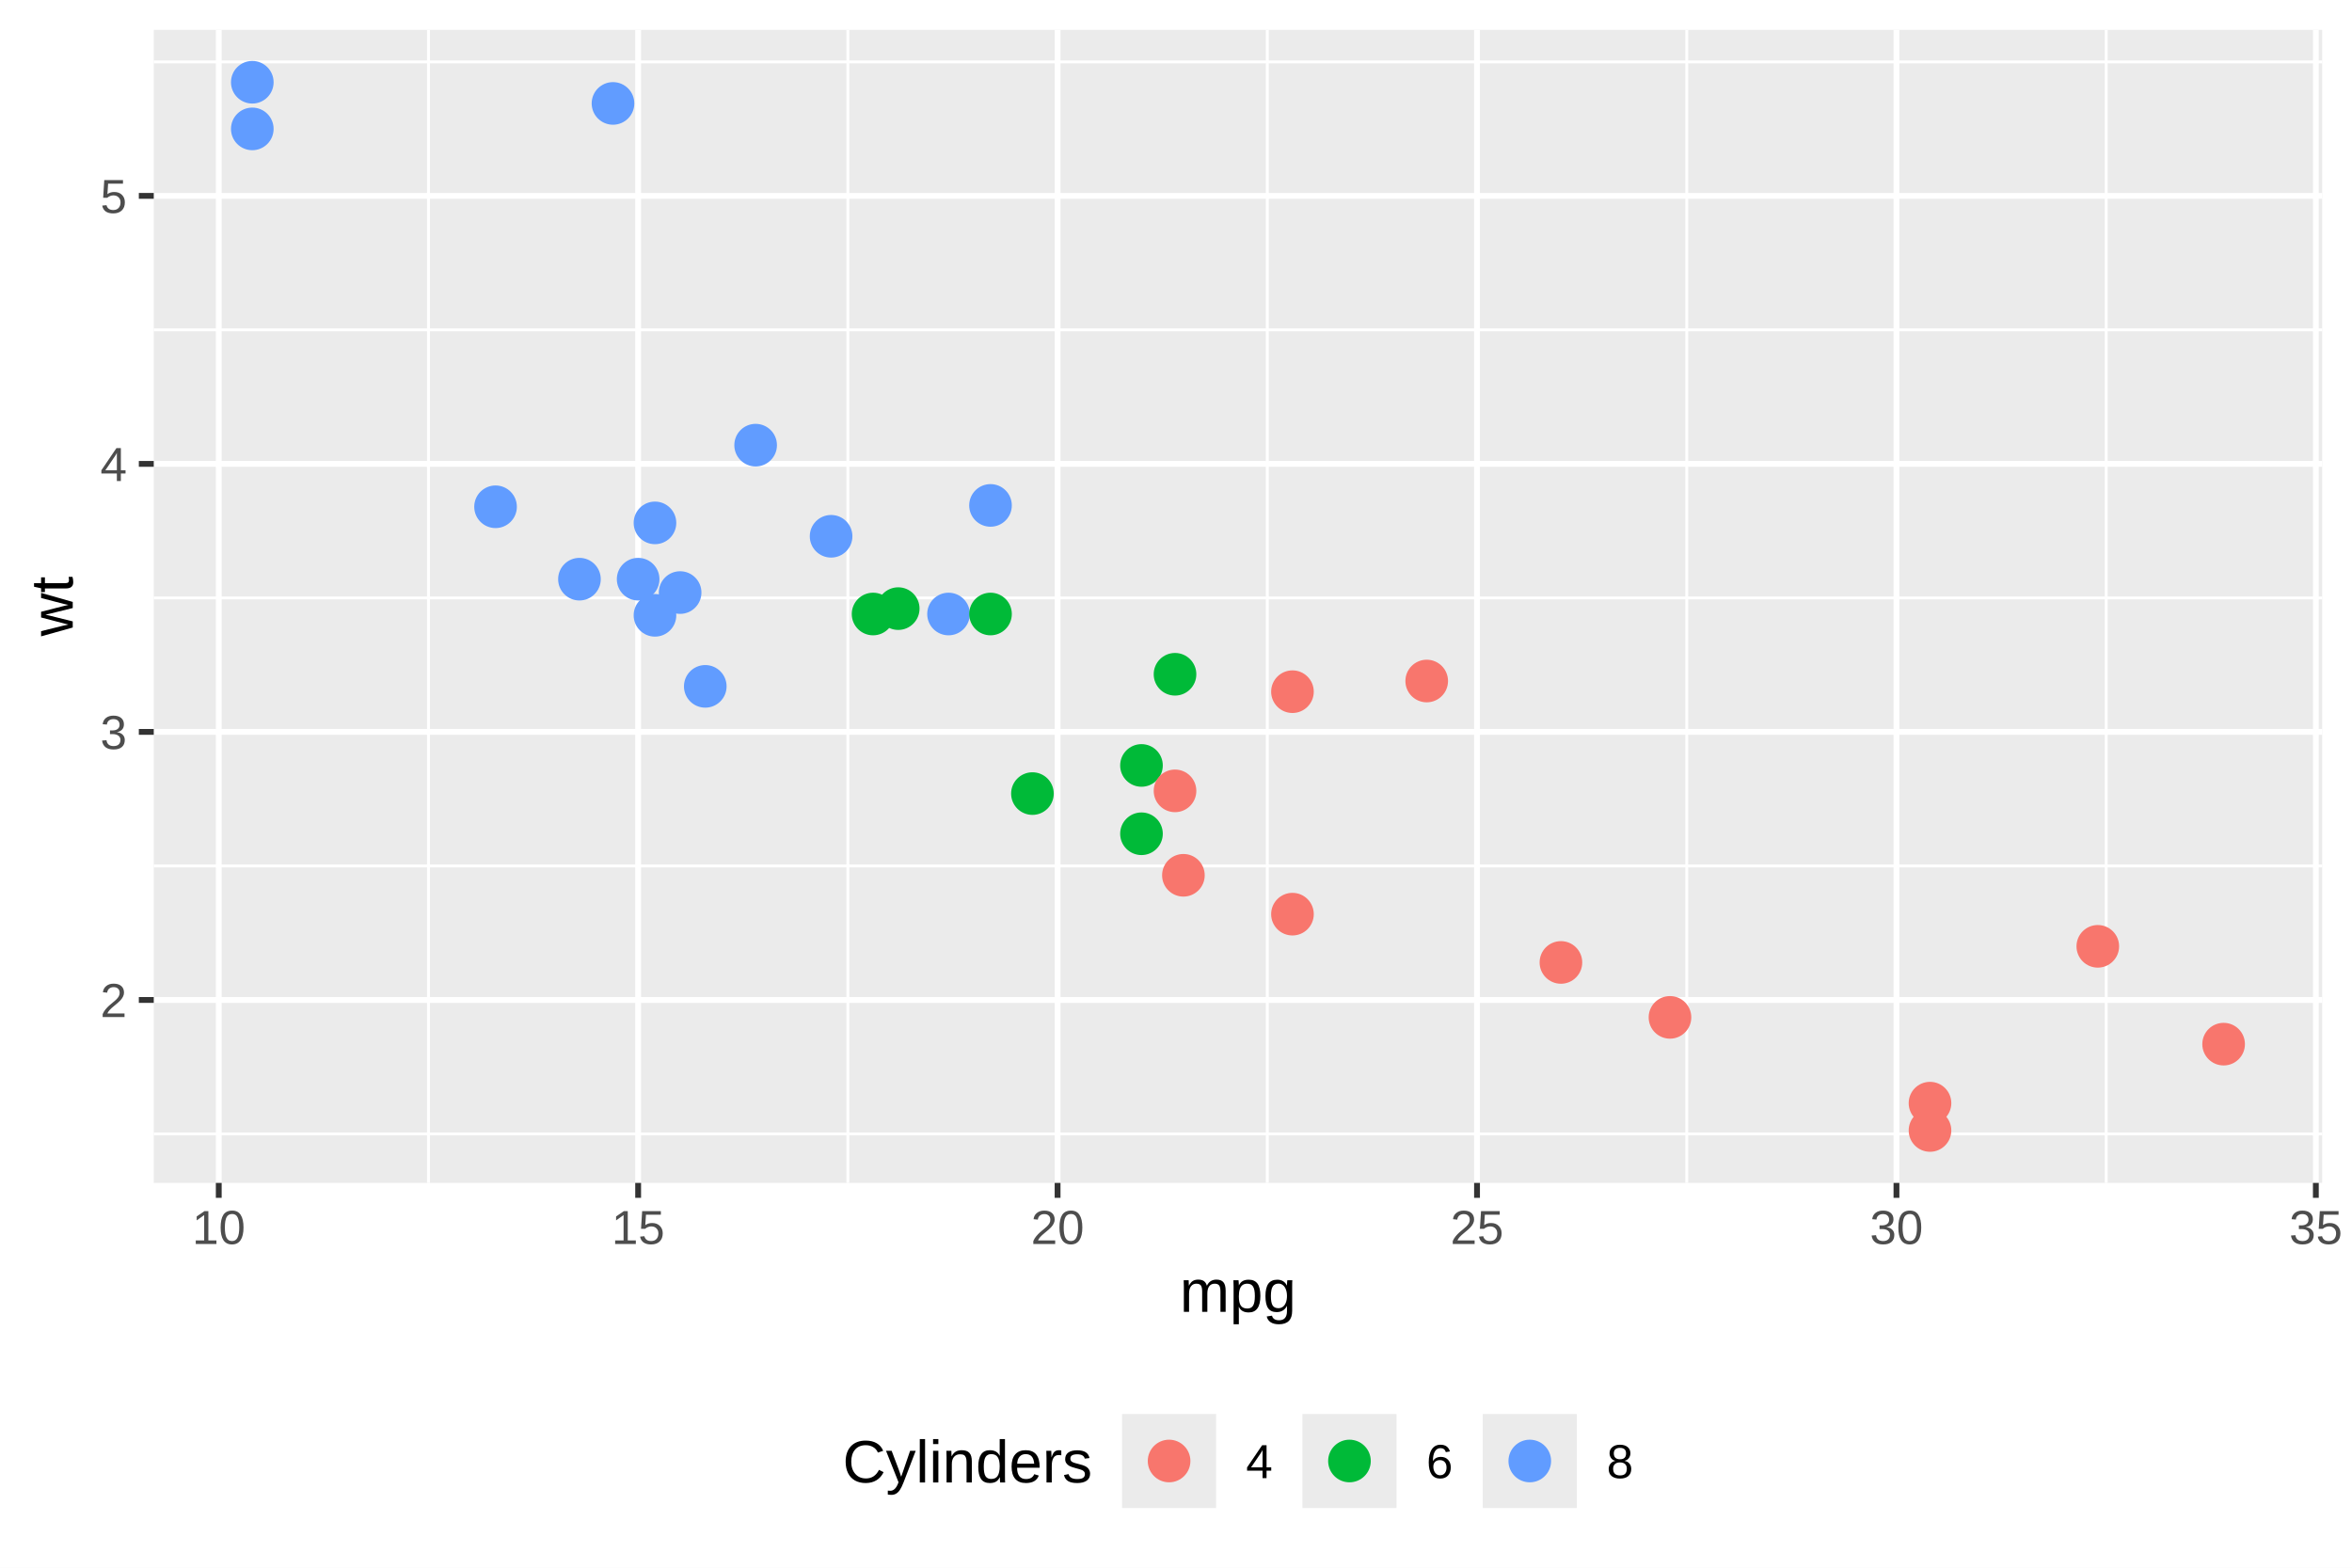
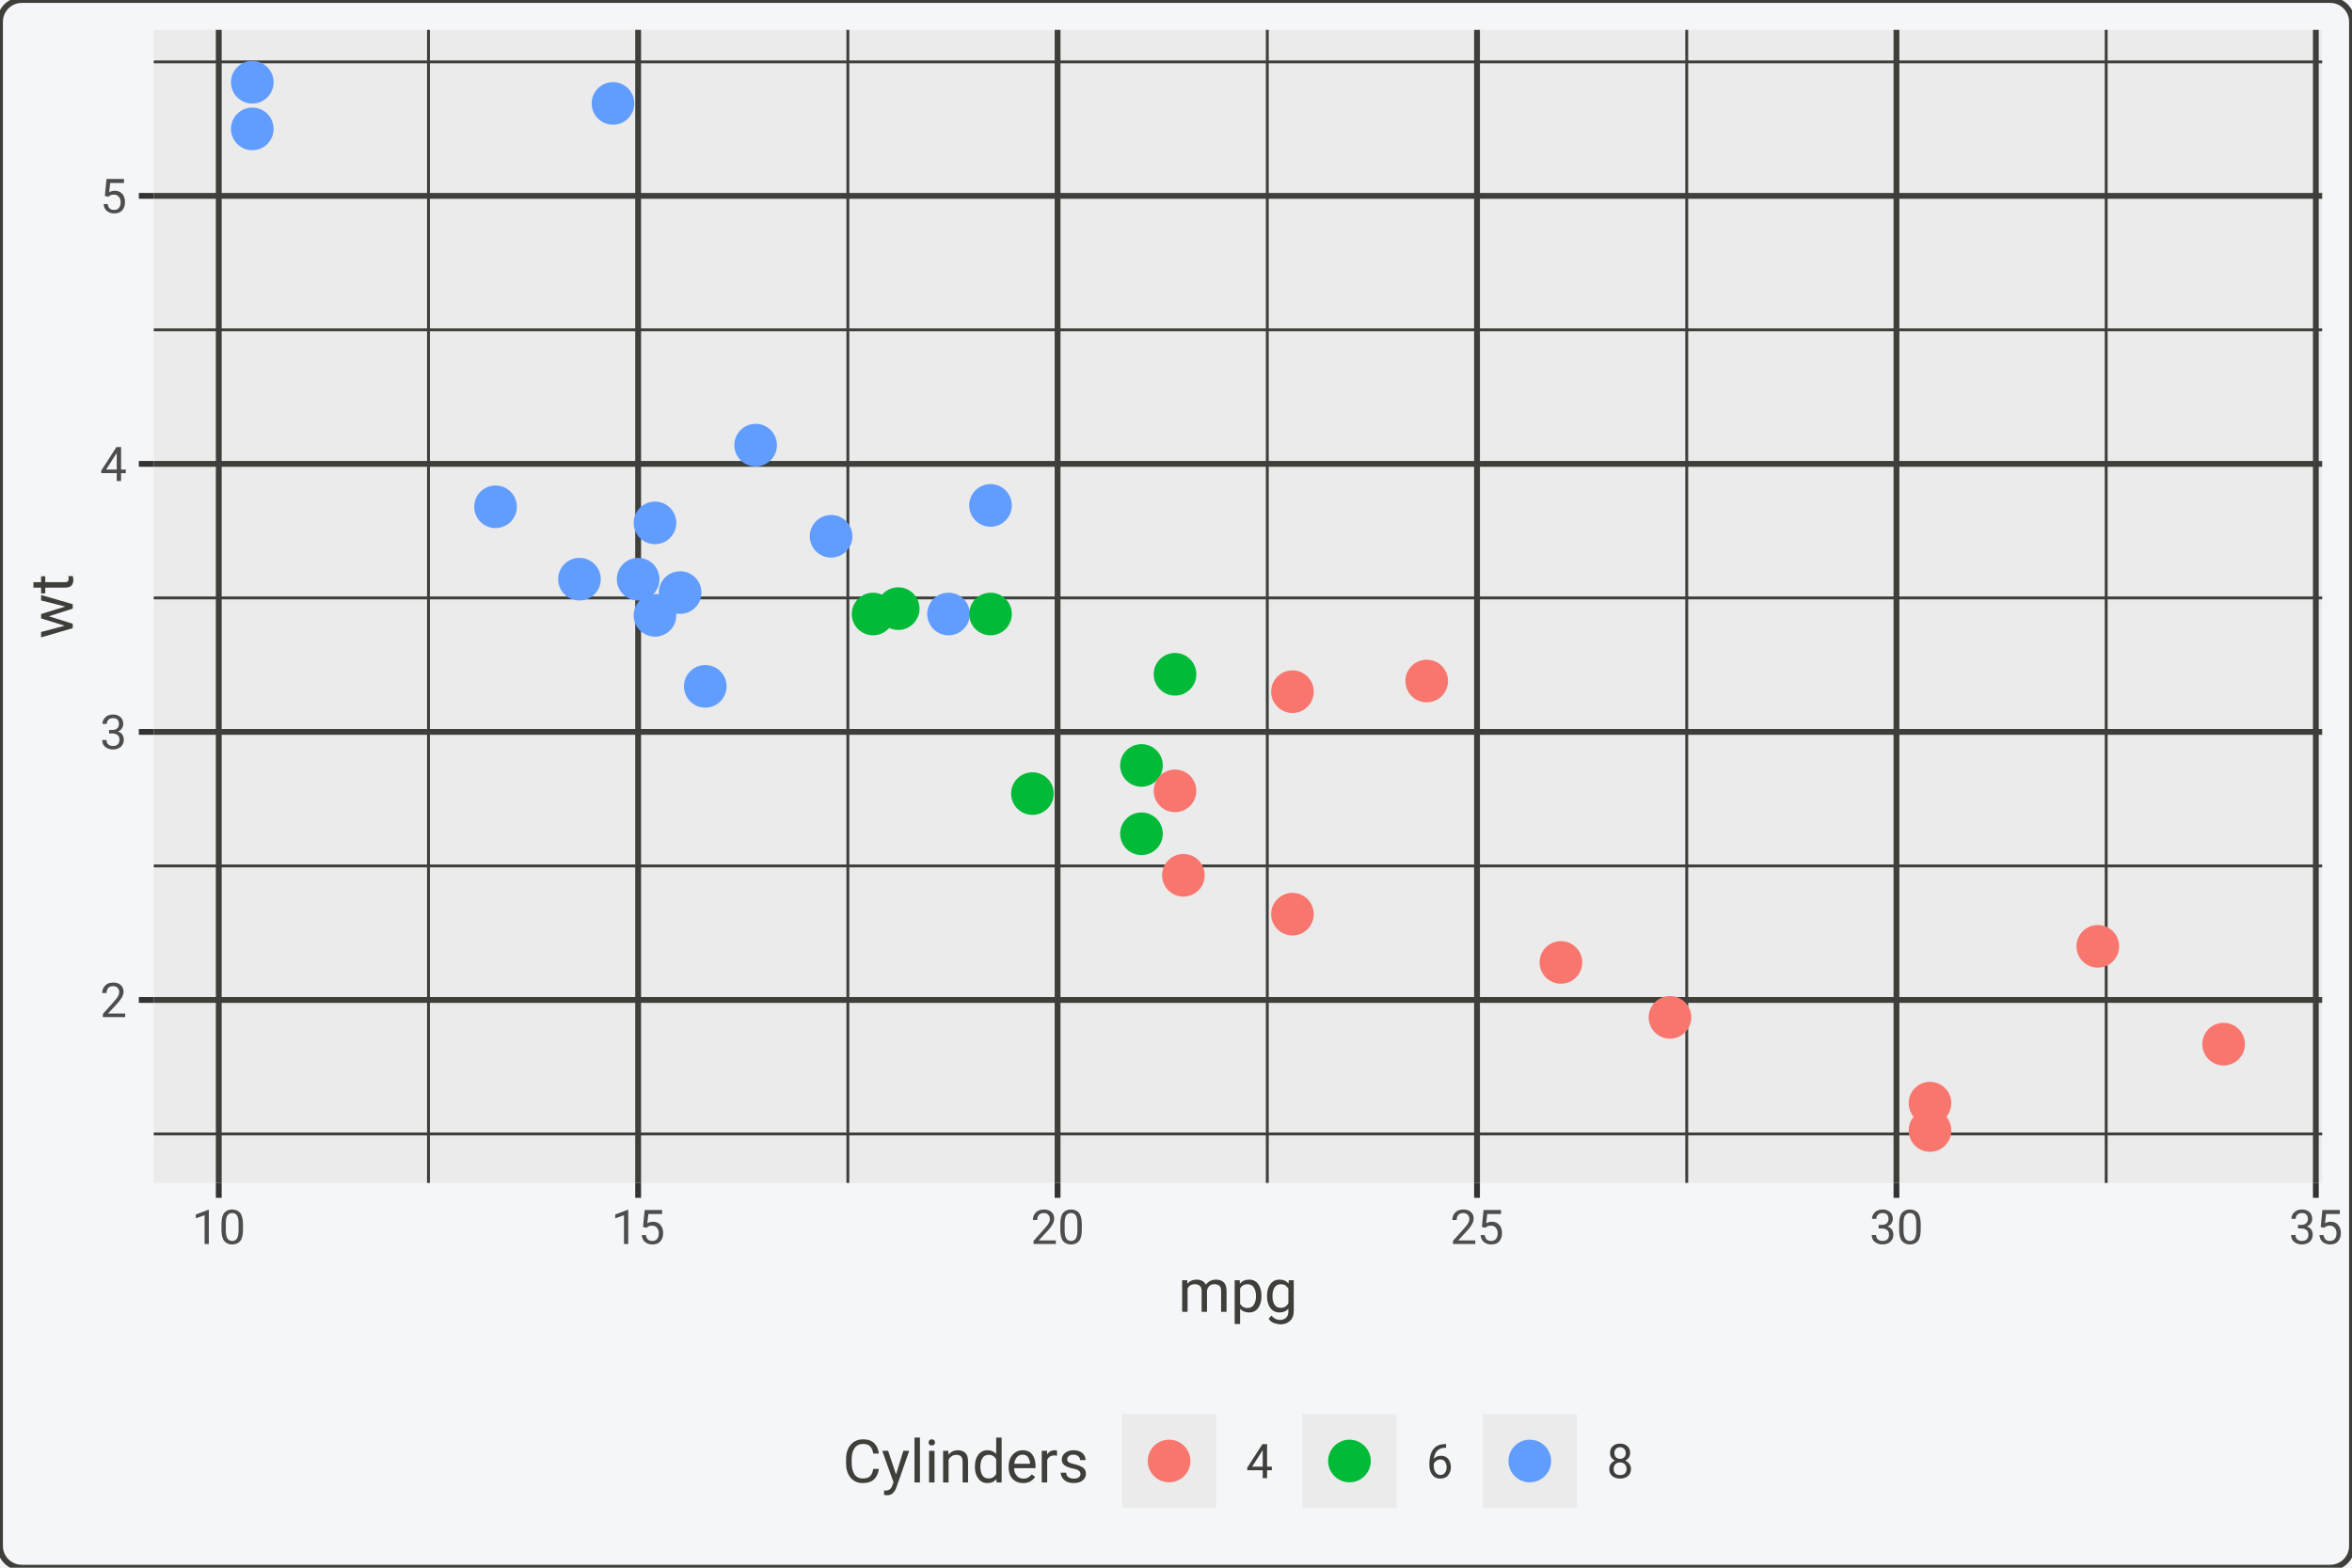
<svg xmlns="http://www.w3.org/2000/svg" width="432.00pt" height="288.00pt" viewBox="0 0 432.00 288.00">
  <g class="svglite">
    <defs>
      <style type="text/css">
-     .svglite line, .svglite polyline, .svglite polygon, .svglite path, .svglite rect, .svglite circle {
+     /* theme-aware-processed */
+     .svglite line, .svglite polyline, .svglite polygon, .svglite path, .svglite circle {
      fill: none;
-       stroke: #000000;
+       stroke: #3E3F3A;
+       stroke-linecap: round;
+       stroke-linejoin: round;
+       stroke-miterlimit: 10.00;
+     }
+     .svglite &gt; g &gt; rect {
+       fill: none;
+       stroke: #3E3F3A;
      stroke-linecap: round;
      stroke-linejoin: round;
      stroke-miterlimit: 10.00;
    }
    .svglite text {
      white-space: pre;
+       fill: #3E3F3A;
    }
    .svglite g.glyphgroup path {
      fill: inherit;
      stroke: none;
    }
  </style>
    </defs>
-     <rect width="100%" height="100%" style="stroke: none; fill: none;" />
+     <rect class="svg-bg" width="100%" height="100%" style="stroke: none; fill: #F5F6F8;" />
    <defs>
      <clipPath id="cpMC4wMHw0MzIuMDB8MC4wMHwyODguMDA=">
        <rect x="0.00" y="0.00" width="432.00" height="288.00" />
      </clipPath>
    </defs>
    <g clip-path="url(#cpMC4wMHw0MzIuMDB8MC4wMHwyODguMDA=)">
-       <rect x="0" y="0.00" width="432.00" height="288.00" style="stroke-width: 1.07; stroke: #FFFFFF; fill: #FFFFFF;" />
+       <rect rx="4" x="0" y="0.00" width="432.00" height="288.00" style="stroke-width: 1.07; stroke: #3E3F3A; fill: #F5F6F8;" />
    </g>
    <defs>
      <clipPath id="cpMjguMjR8NDI2LjUyfDUuNDh8MjE3LjMx">
        <rect x="28.24" y="5.48" width="398.28" height="211.83" />
      </clipPath>
    </defs>
    <g clip-path="url(#cpMjguMjR8NDI2LjUyfDUuNDh8MjE3LjMx)">
      <rect x="28.24" y="5.48" width="398.28" height="211.83" style="stroke-width: 1.07; stroke: none; fill: #EBEBEB;" />
-       <polyline points="28.24,208.32 426.52,208.32 " style="stroke-width: 0.53; stroke: #FFFFFF; stroke-linecap: butt;" />
-       <polyline points="28.24,159.08 426.52,159.08 " style="stroke-width: 0.53; stroke: #FFFFFF; stroke-linecap: butt;" />
-       <polyline points="28.24,109.84 426.52,109.84 " style="stroke-width: 0.53; stroke: #FFFFFF; stroke-linecap: butt;" />
-       <polyline points="28.24,60.60 426.52,60.60 " style="stroke-width: 0.53; stroke: #FFFFFF; stroke-linecap: butt;" />
-       <polyline points="28.24,11.37 426.52,11.37 " style="stroke-width: 0.53; stroke: #FFFFFF; stroke-linecap: butt;" />
-       <polyline points="78.70,217.31 78.70,5.48 " style="stroke-width: 0.53; stroke: #FFFFFF; stroke-linecap: butt;" />
-       <polyline points="155.73,217.31 155.73,5.48 " style="stroke-width: 0.53; stroke: #FFFFFF; stroke-linecap: butt;" />
-       <polyline points="232.77,217.31 232.77,5.48 " style="stroke-width: 0.53; stroke: #FFFFFF; stroke-linecap: butt;" />
-       <polyline points="309.81,217.31 309.81,5.48 " style="stroke-width: 0.53; stroke: #FFFFFF; stroke-linecap: butt;" />
-       <polyline points="386.85,217.31 386.85,5.48 " style="stroke-width: 0.53; stroke: #FFFFFF; stroke-linecap: butt;" />
-       <polyline points="28.24,183.70 426.52,183.70 " style="stroke-width: 1.07; stroke: #FFFFFF; stroke-linecap: butt;" />
-       <polyline points="28.24,134.46 426.52,134.46 " style="stroke-width: 1.07; stroke: #FFFFFF; stroke-linecap: butt;" />
-       <polyline points="28.24,85.22 426.52,85.22 " style="stroke-width: 1.07; stroke: #FFFFFF; stroke-linecap: butt;" />
-       <polyline points="28.24,35.98 426.52,35.98 " style="stroke-width: 1.07; stroke: #FFFFFF; stroke-linecap: butt;" />
-       <polyline points="40.18,217.31 40.18,5.48 " style="stroke-width: 1.07; stroke: #FFFFFF; stroke-linecap: butt;" />
-       <polyline points="117.21,217.31 117.21,5.48 " style="stroke-width: 1.07; stroke: #FFFFFF; stroke-linecap: butt;" />
-       <polyline points="194.25,217.31 194.25,5.48 " style="stroke-width: 1.07; stroke: #FFFFFF; stroke-linecap: butt;" />
-       <polyline points="271.29,217.31 271.29,5.48 " style="stroke-width: 1.07; stroke: #FFFFFF; stroke-linecap: butt;" />
-       <polyline points="348.33,217.31 348.33,5.48 " style="stroke-width: 1.07; stroke: #FFFFFF; stroke-linecap: butt;" />
-       <polyline points="425.36,217.31 425.36,5.48 " style="stroke-width: 1.07; stroke: #FFFFFF; stroke-linecap: butt;" />
+       <polyline points="28.24,208.32 426.52,208.32 " style="stroke-width: 0.53; stroke: #3E3F3A; stroke-linecap: butt;" />
+       <polyline points="28.24,159.08 426.52,159.08 " style="stroke-width: 0.53; stroke: #3E3F3A; stroke-linecap: butt;" />
+       <polyline points="28.24,109.84 426.52,109.84 " style="stroke-width: 0.53; stroke: #3E3F3A; stroke-linecap: butt;" />
+       <polyline points="28.24,60.60 426.52,60.60 " style="stroke-width: 0.53; stroke: #3E3F3A; stroke-linecap: butt;" />
+       <polyline points="28.24,11.37 426.52,11.37 " style="stroke-width: 0.53; stroke: #3E3F3A; stroke-linecap: butt;" />
+       <polyline points="78.70,217.31 78.70,5.48 " style="stroke-width: 0.53; stroke: #3E3F3A; stroke-linecap: butt;" />
+       <polyline points="155.73,217.31 155.73,5.48 " style="stroke-width: 0.53; stroke: #3E3F3A; stroke-linecap: butt;" />
+       <polyline points="232.77,217.31 232.77,5.48 " style="stroke-width: 0.53; stroke: #3E3F3A; stroke-linecap: butt;" />
+       <polyline points="309.81,217.31 309.81,5.48 " style="stroke-width: 0.53; stroke: #3E3F3A; stroke-linecap: butt;" />
+       <polyline points="386.85,217.31 386.85,5.48 " style="stroke-width: 0.53; stroke: #3E3F3A; stroke-linecap: butt;" />
+       <polyline points="28.24,183.70 426.52,183.70 " style="stroke-width: 1.07; stroke: #3E3F3A; stroke-linecap: butt;" />
+       <polyline points="28.24,134.46 426.52,134.46 " style="stroke-width: 1.07; stroke: #3E3F3A; stroke-linecap: butt;" />
+       <polyline points="28.24,85.22 426.52,85.22 " style="stroke-width: 1.07; stroke: #3E3F3A; stroke-linecap: butt;" />
+       <polyline points="28.24,35.98 426.52,35.98 " style="stroke-width: 1.07; stroke: #3E3F3A; stroke-linecap: butt;" />
+       <polyline points="40.18,217.31 40.18,5.48 " style="stroke-width: 1.07; stroke: #3E3F3A; stroke-linecap: butt;" />
+       <polyline points="117.21,217.31 117.21,5.48 " style="stroke-width: 1.07; stroke: #3E3F3A; stroke-linecap: butt;" />
+       <polyline points="194.25,217.31 194.25,5.48 " style="stroke-width: 1.07; stroke: #3E3F3A; stroke-linecap: butt;" />
+       <polyline points="271.29,217.31 271.29,5.48 " style="stroke-width: 1.07; stroke: #3E3F3A; stroke-linecap: butt;" />
+       <polyline points="348.33,217.31 348.33,5.48 " style="stroke-width: 1.07; stroke: #3E3F3A; stroke-linecap: butt;" />
+       <polyline points="425.36,217.31 425.36,5.48 " style="stroke-width: 1.07; stroke: #3E3F3A; stroke-linecap: butt;" />
      <circle cx="209.66" cy="153.17" r="3.56" style="stroke-width: 0.71; stroke: #00BA38; fill: #00BA38;" />
      <circle cx="209.66" cy="140.62" r="3.56" style="stroke-width: 0.71; stroke: #00BA38; fill: #00BA38;" />
      <circle cx="237.39" cy="167.94" r="3.56" style="stroke-width: 0.71; stroke: #F8766D; fill: #F8766D;" />
      <circle cx="215.82" cy="123.87" r="3.56" style="stroke-width: 0.71; stroke: #00BA38; fill: #00BA38;" />
      <circle cx="174.22" cy="112.80" r="3.56" style="stroke-width: 0.71; stroke: #619CFF; fill: #619CFF;" />
      <circle cx="164.98" cy="111.81" r="3.56" style="stroke-width: 0.71; stroke: #00BA38; fill: #00BA38;" />
      <circle cx="106.43" cy="106.40" r="3.56" style="stroke-width: 0.71; stroke: #619CFF; fill: #619CFF;" />
      <circle cx="262.05" cy="125.11" r="3.56" style="stroke-width: 0.71; stroke: #F8766D; fill: #F8766D;" />
      <circle cx="237.39" cy="127.07" r="3.56" style="stroke-width: 0.71; stroke: #F8766D; fill: #F8766D;" />
      <circle cx="181.93" cy="112.80" r="3.56" style="stroke-width: 0.71; stroke: #00BA38; fill: #00BA38;" />
      <circle cx="160.36" cy="112.80" r="3.56" style="stroke-width: 0.71; stroke: #00BA38; fill: #00BA38;" />
      <circle cx="138.79" cy="81.78" r="3.56" style="stroke-width: 0.71; stroke: #619CFF; fill: #619CFF;" />
      <circle cx="152.65" cy="98.52" r="3.56" style="stroke-width: 0.71; stroke: #619CFF; fill: #619CFF;" />
      <circle cx="120.30" cy="96.06" r="3.56" style="stroke-width: 0.71; stroke: #619CFF; fill: #619CFF;" />
      <circle cx="46.34" cy="23.68" r="3.56" style="stroke-width: 0.71; stroke: #619CFF; fill: #619CFF;" />
      <circle cx="46.34" cy="15.11" r="3.56" style="stroke-width: 0.71; stroke: #619CFF; fill: #619CFF;" />
      <circle cx="112.59" cy="19.00" r="3.56" style="stroke-width: 0.71; stroke: #619CFF; fill: #619CFF;" />
      <circle cx="385.31" cy="173.85" r="3.56" style="stroke-width: 0.71; stroke: #F8766D; fill: #F8766D;" />
      <circle cx="354.49" cy="202.66" r="3.56" style="stroke-width: 0.71; stroke: #F8766D; fill: #F8766D;" />
      <circle cx="408.42" cy="191.82" r="3.56" style="stroke-width: 0.71; stroke: #F8766D; fill: #F8766D;" />
      <circle cx="217.36" cy="160.80" r="3.56" style="stroke-width: 0.71; stroke: #F8766D; fill: #F8766D;" />
      <circle cx="124.92" cy="108.86" r="3.56" style="stroke-width: 0.71; stroke: #619CFF; fill: #619CFF;" />
      <circle cx="120.30" cy="113.04" r="3.56" style="stroke-width: 0.71; stroke: #619CFF; fill: #619CFF;" />
      <circle cx="91.02" cy="93.10" r="3.56" style="stroke-width: 0.71; stroke: #619CFF; fill: #619CFF;" />
      <circle cx="181.93" cy="92.85" r="3.56" style="stroke-width: 0.71; stroke: #619CFF; fill: #619CFF;" />
      <circle cx="306.73" cy="186.90" r="3.56" style="stroke-width: 0.71; stroke: #F8766D; fill: #F8766D;" />
      <circle cx="286.70" cy="176.81" r="3.56" style="stroke-width: 0.71; stroke: #F8766D; fill: #F8766D;" />
      <circle cx="354.49" cy="207.68" r="3.56" style="stroke-width: 0.71; stroke: #F8766D; fill: #F8766D;" />
      <circle cx="129.54" cy="126.09" r="3.56" style="stroke-width: 0.71; stroke: #619CFF; fill: #619CFF;" />
      <circle cx="189.63" cy="145.79" r="3.56" style="stroke-width: 0.71; stroke: #00BA38; fill: #00BA38;" />
      <circle cx="117.21" cy="106.40" r="3.56" style="stroke-width: 0.71; stroke: #619CFF; fill: #619CFF;" />
      <circle cx="215.82" cy="145.29" r="3.56" style="stroke-width: 0.71; stroke: #F8766D; fill: #F8766D;" />
    </g>
    <g clip-path="url(#cpMC4wMHw0MzIuMDB8MC4wMHwyODguMDA=)">
-       <text x="23.31" y="186.85" text-anchor="end" style="font-size: 8.80px;fill: #4D4D4D; font-family: &quot;Arial&quot;;" textLength="4.89px" lengthAdjust="spacingAndGlyphs">2</text>
-       <text x="23.31" y="137.61" text-anchor="end" style="font-size: 8.80px;fill: #4D4D4D; font-family: &quot;Arial&quot;;" textLength="4.89px" lengthAdjust="spacingAndGlyphs">3</text>
-       <text x="23.31" y="88.37" text-anchor="end" style="font-size: 8.80px;fill: #4D4D4D; font-family: &quot;Arial&quot;;" textLength="4.89px" lengthAdjust="spacingAndGlyphs">4</text>
-       <text x="23.31" y="39.13" text-anchor="end" style="font-size: 8.80px;fill: #4D4D4D; font-family: &quot;Arial&quot;;" textLength="4.89px" lengthAdjust="spacingAndGlyphs">5</text>
+       <text x="23.31" y="186.85" text-anchor="end" style="font-size: 8.80px;fill: #4D4D4D; font-family: &quot;Roboto&quot;, -apple-system, BlinkMacSystemFont, &quot;Segoe UI&quot;, system-ui, sans-serif;" textLength="4.89px" lengthAdjust="spacingAndGlyphs">2</text>
+       <text x="23.31" y="137.61" text-anchor="end" style="font-size: 8.80px;fill: #4D4D4D; font-family: &quot;Roboto&quot;, -apple-system, BlinkMacSystemFont, &quot;Segoe UI&quot;, system-ui, sans-serif;" textLength="4.89px" lengthAdjust="spacingAndGlyphs">3</text>
+       <text x="23.31" y="88.37" text-anchor="end" style="font-size: 8.80px;fill: #4D4D4D; font-family: &quot;Roboto&quot;, -apple-system, BlinkMacSystemFont, &quot;Segoe UI&quot;, system-ui, sans-serif;" textLength="4.89px" lengthAdjust="spacingAndGlyphs">4</text>
+       <text x="23.31" y="39.13" text-anchor="end" style="font-size: 8.80px;fill: #4D4D4D; font-family: &quot;Roboto&quot;, -apple-system, BlinkMacSystemFont, &quot;Segoe UI&quot;, system-ui, sans-serif;" textLength="4.89px" lengthAdjust="spacingAndGlyphs">5</text>
      <polyline points="25.50,183.70 28.24,183.70 " style="stroke-width: 1.07; stroke: #333333; stroke-linecap: butt;" />
      <polyline points="25.50,134.46 28.24,134.46 " style="stroke-width: 1.07; stroke: #333333; stroke-linecap: butt;" />
      <polyline points="25.50,85.22 28.24,85.22 " style="stroke-width: 1.07; stroke: #333333; stroke-linecap: butt;" />
      <polyline points="25.50,35.98 28.24,35.98 " style="stroke-width: 1.07; stroke: #333333; stroke-linecap: butt;" />
      <polyline points="40.18,220.05 40.18,217.31 " style="stroke-width: 1.07; stroke: #333333; stroke-linecap: butt;" />
      <polyline points="117.21,220.05 117.21,217.31 " style="stroke-width: 1.07; stroke: #333333; stroke-linecap: butt;" />
      <polyline points="194.25,220.05 194.25,217.31 " style="stroke-width: 1.07; stroke: #333333; stroke-linecap: butt;" />
      <polyline points="271.29,220.05 271.29,217.31 " style="stroke-width: 1.07; stroke: #333333; stroke-linecap: butt;" />
      <polyline points="348.33,220.05 348.33,217.31 " style="stroke-width: 1.07; stroke: #333333; stroke-linecap: butt;" />
      <polyline points="425.36,220.05 425.36,217.31 " style="stroke-width: 1.07; stroke: #333333; stroke-linecap: butt;" />
-       <text x="40.18" y="228.54" text-anchor="middle" style="font-size: 8.80px;fill: #4D4D4D; font-family: &quot;Arial&quot;;" textLength="9.78px" lengthAdjust="spacingAndGlyphs">10</text>
-       <text x="117.21" y="228.54" text-anchor="middle" style="font-size: 8.80px;fill: #4D4D4D; font-family: &quot;Arial&quot;;" textLength="9.78px" lengthAdjust="spacingAndGlyphs">15</text>
-       <text x="194.25" y="228.54" text-anchor="middle" style="font-size: 8.80px;fill: #4D4D4D; font-family: &quot;Arial&quot;;" textLength="9.78px" lengthAdjust="spacingAndGlyphs">20</text>
-       <text x="271.29" y="228.54" text-anchor="middle" style="font-size: 8.80px;fill: #4D4D4D; font-family: &quot;Arial&quot;;" textLength="9.78px" lengthAdjust="spacingAndGlyphs">25</text>
-       <text x="348.33" y="228.54" text-anchor="middle" style="font-size: 8.80px;fill: #4D4D4D; font-family: &quot;Arial&quot;;" textLength="9.78px" lengthAdjust="spacingAndGlyphs">30</text>
-       <text x="425.36" y="228.54" text-anchor="middle" style="font-size: 8.80px;fill: #4D4D4D; font-family: &quot;Arial&quot;;" textLength="9.78px" lengthAdjust="spacingAndGlyphs">35</text>
-       <text x="227.38" y="241.00" text-anchor="middle" style="font-size: 11.00px; font-family: &quot;Arial&quot;;" textLength="21.41px" lengthAdjust="spacingAndGlyphs">mpg</text>
-       <text transform="translate(13.36,111.39) rotate(-90)" text-anchor="middle" style="font-size: 11.00px; font-family: &quot;Arial&quot;;" textLength="11.00px" lengthAdjust="spacingAndGlyphs">wt</text>
-       <rect x="149.28" y="254.28" width="156.19" height="28.24" style="stroke-width: 1.07; stroke: none; fill: #FFFFFF;" />
-       <text x="154.76" y="272.34" style="font-size: 11.00px; font-family: &quot;Arial&quot;;" textLength="45.84px" lengthAdjust="spacingAndGlyphs">Cylinders</text>
+       <text x="40.18" y="228.54" text-anchor="middle" style="font-size: 8.80px;fill: #4D4D4D; font-family: &quot;Roboto&quot;, -apple-system, BlinkMacSystemFont, &quot;Segoe UI&quot;, system-ui, sans-serif;" textLength="9.78px" lengthAdjust="spacingAndGlyphs">10</text>
+       <text x="117.21" y="228.54" text-anchor="middle" style="font-size: 8.80px;fill: #4D4D4D; font-family: &quot;Roboto&quot;, -apple-system, BlinkMacSystemFont, &quot;Segoe UI&quot;, system-ui, sans-serif;" textLength="9.78px" lengthAdjust="spacingAndGlyphs">15</text>
+       <text x="194.25" y="228.54" text-anchor="middle" style="font-size: 8.80px;fill: #4D4D4D; font-family: &quot;Roboto&quot;, -apple-system, BlinkMacSystemFont, &quot;Segoe UI&quot;, system-ui, sans-serif;" textLength="9.78px" lengthAdjust="spacingAndGlyphs">20</text>
+       <text x="271.29" y="228.54" text-anchor="middle" style="font-size: 8.80px;fill: #4D4D4D; font-family: &quot;Roboto&quot;, -apple-system, BlinkMacSystemFont, &quot;Segoe UI&quot;, system-ui, sans-serif;" textLength="9.78px" lengthAdjust="spacingAndGlyphs">25</text>
+       <text x="348.33" y="228.54" text-anchor="middle" style="font-size: 8.80px;fill: #4D4D4D; font-family: &quot;Roboto&quot;, -apple-system, BlinkMacSystemFont, &quot;Segoe UI&quot;, system-ui, sans-serif;" textLength="9.78px" lengthAdjust="spacingAndGlyphs">30</text>
+       <text x="425.36" y="228.54" text-anchor="middle" style="font-size: 8.80px;fill: #4D4D4D; font-family: &quot;Roboto&quot;, -apple-system, BlinkMacSystemFont, &quot;Segoe UI&quot;, system-ui, sans-serif;" textLength="9.78px" lengthAdjust="spacingAndGlyphs">35</text>
+       <text x="227.38" y="241.00" text-anchor="middle" style="font-size: 11.00px; font-family: &quot;Roboto&quot;, -apple-system, BlinkMacSystemFont, &quot;Segoe UI&quot;, system-ui, sans-serif;" textLength="21.41px" lengthAdjust="spacingAndGlyphs">mpg</text>
+       <text transform="translate(13.36,111.39) rotate(-90)" text-anchor="middle" style="font-size: 11.00px; font-family: &quot;Roboto&quot;, -apple-system, BlinkMacSystemFont, &quot;Segoe UI&quot;, system-ui, sans-serif;" textLength="11.00px" lengthAdjust="spacingAndGlyphs">wt</text>
+       <rect rx="4" x="149.28" y="254.28" width="156.19" height="28.24" style="stroke-width: 1.07; stroke: none; fill: #F5F6F8;" />
+       <text x="154.76" y="272.34" style="font-size: 11.00px; font-family: &quot;Roboto&quot;, -apple-system, BlinkMacSystemFont, &quot;Segoe UI&quot;, system-ui, sans-serif;" textLength="45.84px" lengthAdjust="spacingAndGlyphs">Cylinders</text>
      <rect x="206.09" y="259.76" width="17.28" height="17.28" style="stroke-width: 1.07; stroke: none; fill: #EBEBEB;" />
      <circle cx="214.73" cy="268.40" r="3.56" style="stroke-width: 0.71; stroke: #F8766D; fill: #F8766D;" />
      <rect x="239.22" y="259.76" width="17.28" height="17.28" style="stroke-width: 1.07; stroke: none; fill: #EBEBEB;" />
      <circle cx="247.86" cy="268.40" r="3.56" style="stroke-width: 0.71; stroke: #00BA38; fill: #00BA38;" />
      <rect x="272.34" y="259.76" width="17.28" height="17.28" style="stroke-width: 1.07; stroke: none; fill: #EBEBEB;" />
      <circle cx="280.98" cy="268.40" r="3.56" style="stroke-width: 0.71; stroke: #619CFF; fill: #619CFF;" />
-       <text x="228.85" y="271.55" style="font-size: 8.80px; font-family: &quot;Arial&quot;;" textLength="4.89px" lengthAdjust="spacingAndGlyphs">4</text>
-       <text x="261.97" y="271.55" style="font-size: 8.80px; font-family: &quot;Arial&quot;;" textLength="4.89px" lengthAdjust="spacingAndGlyphs">6</text>
-       <text x="295.10" y="271.55" style="font-size: 8.80px; font-family: &quot;Arial&quot;;" textLength="4.89px" lengthAdjust="spacingAndGlyphs">8</text>
+       <text x="228.85" y="271.55" style="font-size: 8.80px; font-family: &quot;Roboto&quot;, -apple-system, BlinkMacSystemFont, &quot;Segoe UI&quot;, system-ui, sans-serif;" textLength="4.89px" lengthAdjust="spacingAndGlyphs">4</text>
+       <text x="261.97" y="271.55" style="font-size: 8.80px; font-family: &quot;Roboto&quot;, -apple-system, BlinkMacSystemFont, &quot;Segoe UI&quot;, system-ui, sans-serif;" textLength="4.89px" lengthAdjust="spacingAndGlyphs">6</text>
+       <text x="295.10" y="271.55" style="font-size: 8.80px; font-family: &quot;Roboto&quot;, -apple-system, BlinkMacSystemFont, &quot;Segoe UI&quot;, system-ui, sans-serif;" textLength="4.89px" lengthAdjust="spacingAndGlyphs">8</text>
    </g>
  </g>
</svg>
